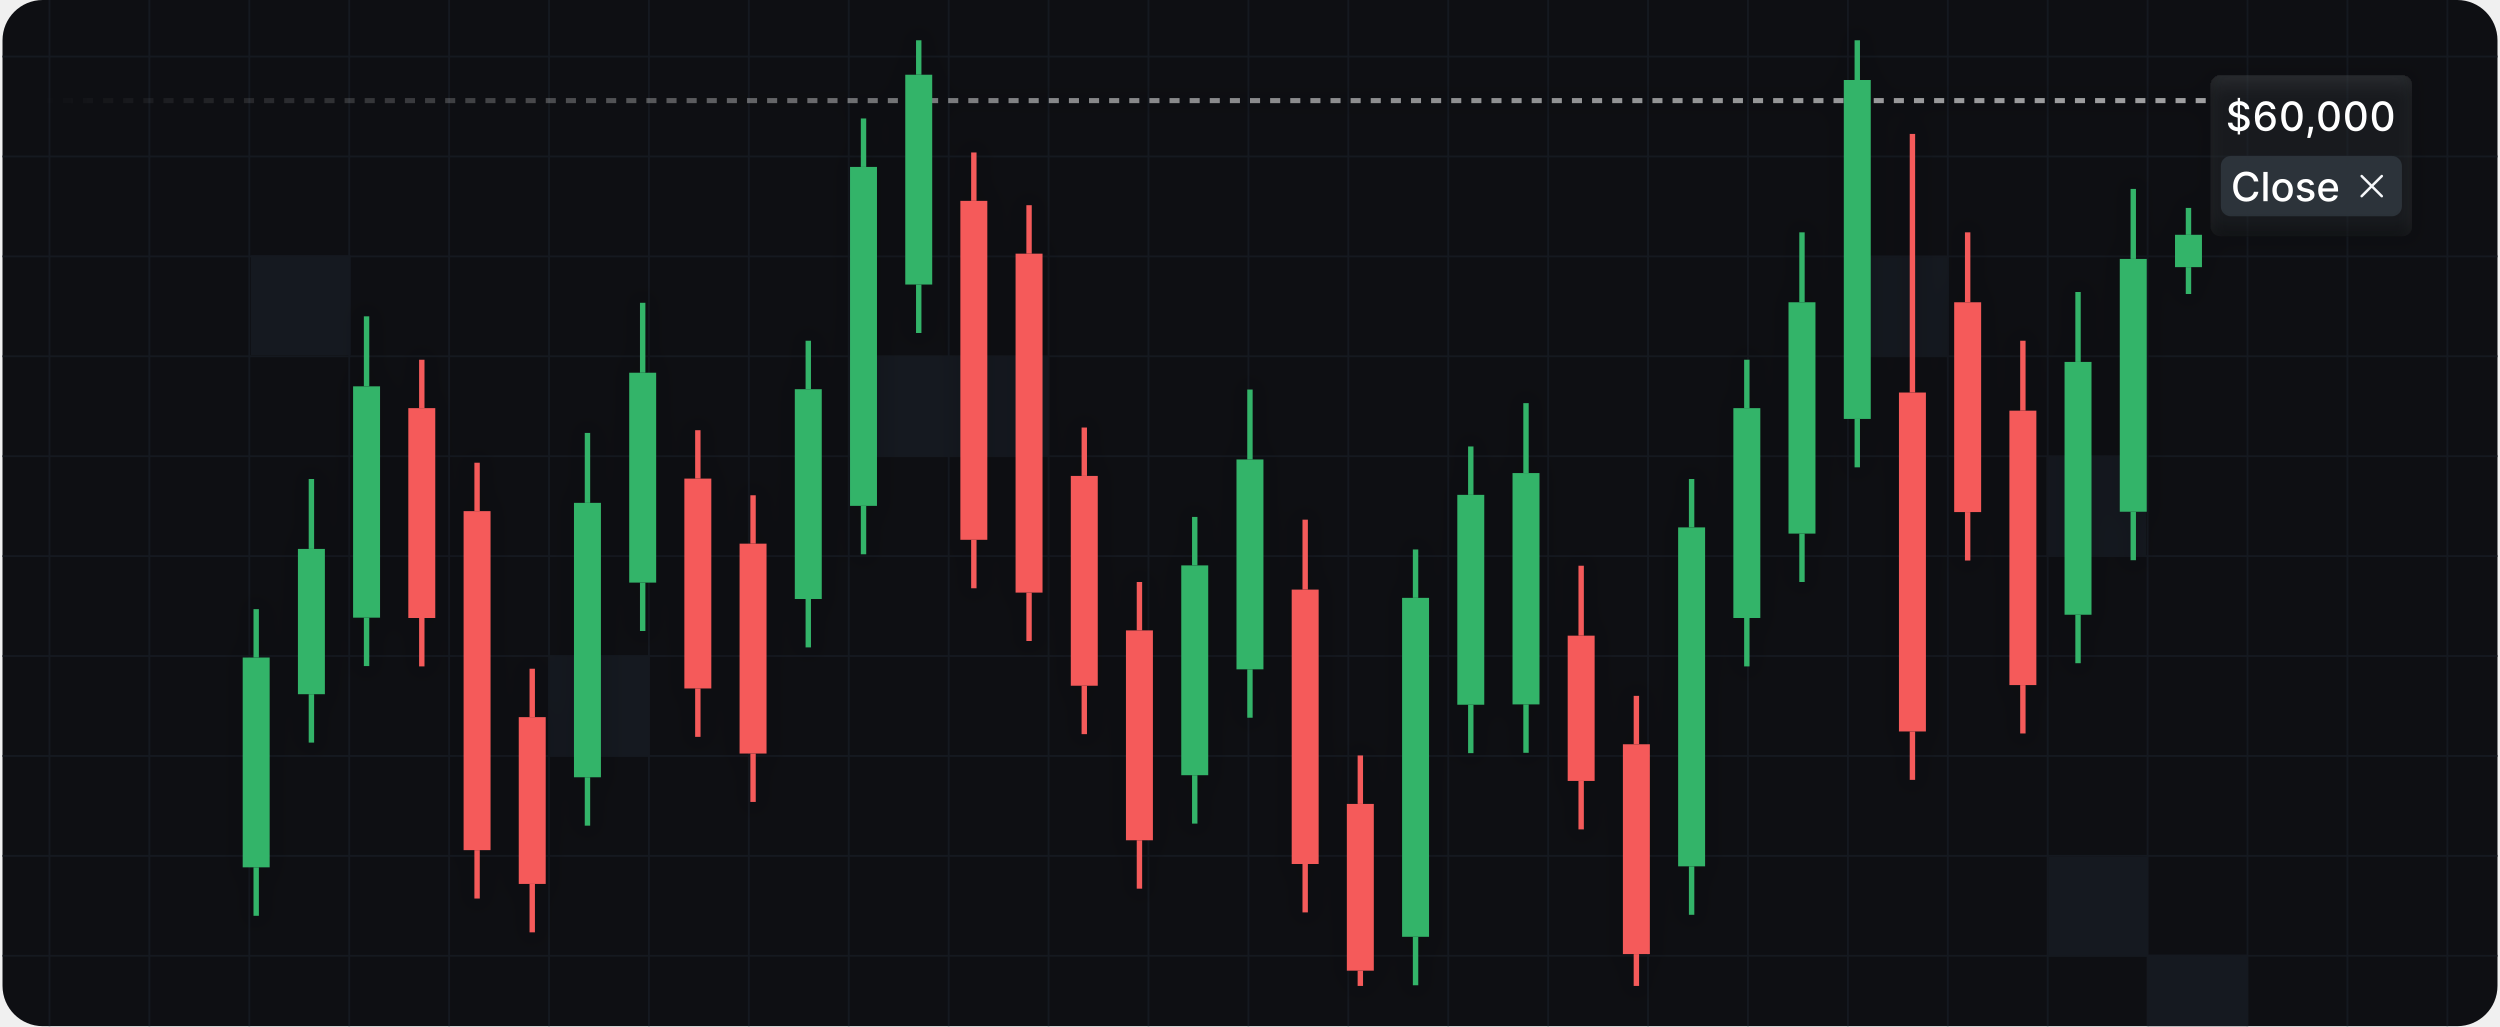
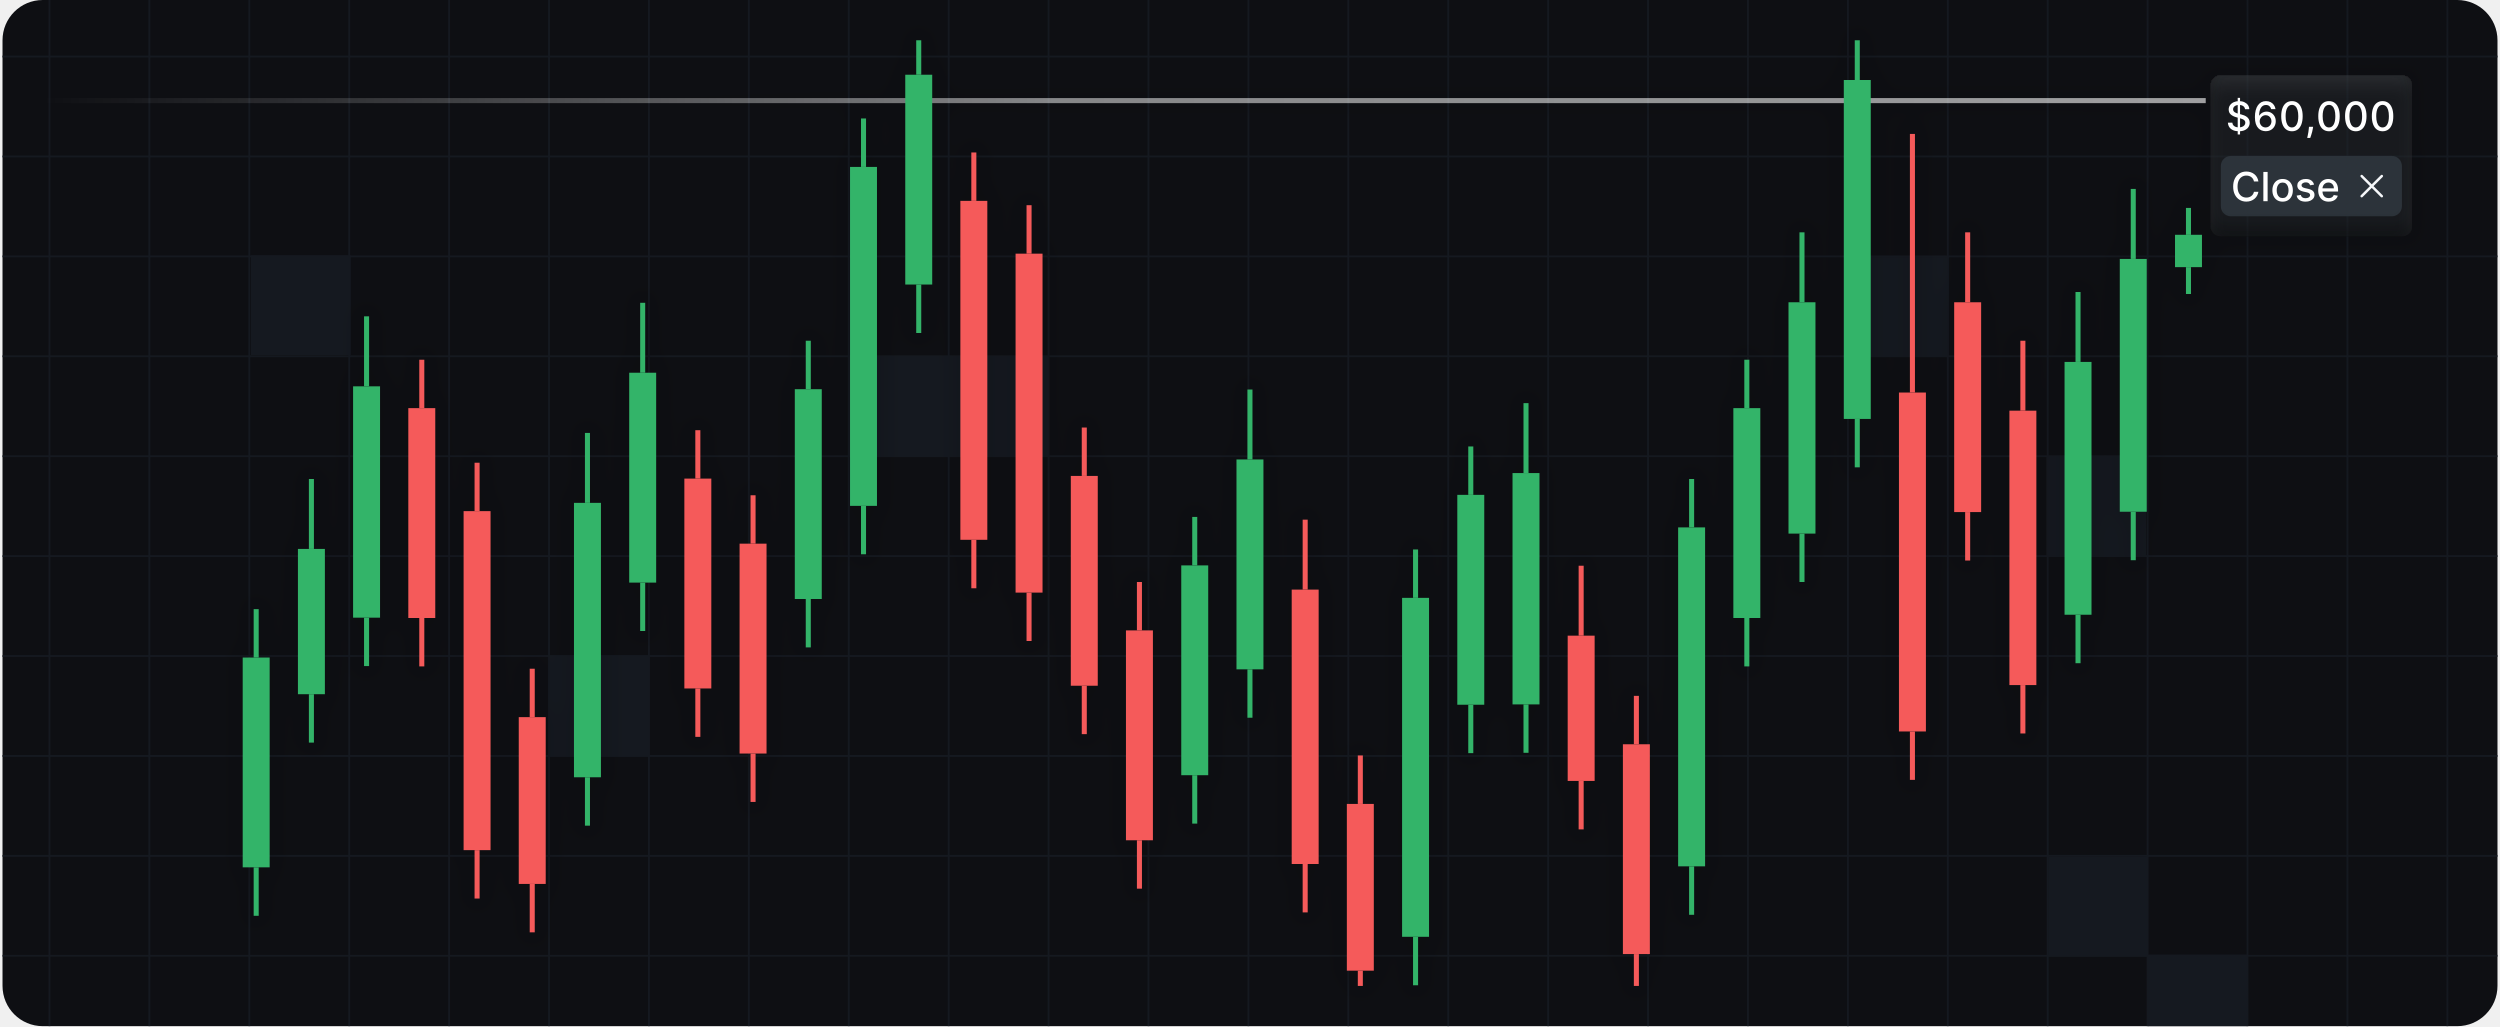
<svg xmlns="http://www.w3.org/2000/svg" width="497" height="204" viewBox="0 0 497 204" fill="none">
  <g clip-path="url(#clip0_467_4066)">
    <rect x="0.5" width="496" height="204" rx="8" fill="#0E0F13" />
    <rect x="109.335" y="130.364" width="19.809" height="19.809" fill="#151920" />
    <rect x="49.907" y="50.76" width="19.809" height="19.809" fill="#151920" />
    <rect x="367.589" y="51.127" width="19.809" height="19.809" fill="#151920" />
    <rect x="407.208" y="170.35" width="19.809" height="19.809" fill="#151920" />
    <rect x="406.841" y="90.746" width="19.809" height="19.809" fill="#151920" />
    <rect x="427.018" y="189.792" width="19.809" height="19.809" fill="#151920" />
    <rect x="168.763" y="70.936" width="39.619" height="19.809" fill="#151920" />
    <rect x="9.65" y="-169.229" width="0.367" height="638.438" fill="#151920" />
    <rect x="29.512" y="-169.229" width="0.367" height="638.438" fill="#151920" />
    <rect x="49.375" y="-169.229" width="0.367" height="638.438" fill="#151920" />
    <rect x="69.237" y="-169.229" width="0.367" height="638.438" fill="#151920" />
    <rect x="89.1" y="-169.229" width="0.367" height="638.438" fill="#151920" />
    <rect x="108.962" y="-169.229" width="0.367" height="638.438" fill="#151920" />
    <rect x="128.825" y="-169.229" width="0.367" height="638.438" fill="#151920" />
    <rect x="148.688" y="-169.229" width="0.367" height="638.438" fill="#151920" />
    <rect x="168.55" y="-169.229" width="0.367" height="638.438" fill="#151920" />
    <rect x="188.412" y="-169.229" width="0.367" height="638.438" fill="#151920" />
    <rect x="208.274" y="-169.229" width="0.367" height="638.438" fill="#151920" />
    <rect x="228.137" y="-169.229" width="0.367" height="638.438" fill="#151920" />
    <rect x="248" y="-169.229" width="0.367" height="638.438" fill="#151920" />
    <rect x="267.862" y="-169.229" width="0.367" height="638.438" fill="#151920" />
    <rect x="287.725" y="-169.229" width="0.367" height="638.438" fill="#151920" />
    <rect x="307.587" y="-169.229" width="0.367" height="638.438" fill="#151920" />
    <rect x="327.45" y="-169.229" width="0.367" height="638.438" fill="#151920" />
    <rect x="347.312" y="-169.229" width="0.367" height="638.438" fill="#151920" />
    <rect x="367.175" y="-169.229" width="0.367" height="638.438" fill="#151920" />
    <rect x="387.037" y="-169.229" width="0.367" height="638.438" fill="#151920" />
    <rect x="406.9" y="-169.229" width="0.367" height="638.438" fill="#151920" />
    <rect x="426.762" y="-169.229" width="0.367" height="638.438" fill="#151920" />
    <rect x="446.625" y="-169.229" width="0.367" height="638.438" fill="#151920" />
    <rect x="466.487" y="-169.229" width="0.367" height="638.438" fill="#151920" />
    <rect x="486.35" y="-169.229" width="0.367" height="638.438" fill="#151920" />
    <rect x="-319.5" y="190.188" width="0.367" height="1135" transform="rotate(-90 -319.5 190.188)" fill="#151920" />
    <rect x="-319.5" y="170.326" width="0.367" height="1135" transform="rotate(-90 -319.5 170.326)" fill="#151920" />
    <rect x="-319.5" y="150.464" width="0.367" height="1135" transform="rotate(-90 -319.5 150.464)" fill="#151920" />
    <rect x="-319.5" y="130.601" width="0.367" height="1135" transform="rotate(-90 -319.5 130.601)" fill="#151920" />
    <rect x="-319.5" y="110.738" width="0.367" height="1135" transform="rotate(-90 -319.5 110.738)" fill="#151920" />
    <rect x="-319.5" y="90.876" width="0.367" height="1135" transform="rotate(-90 -319.5 90.8758)" fill="#151920" />
    <rect x="-319.5" y="71.013" width="0.367" height="1135" transform="rotate(-90 -319.5 71.0135)" fill="#151920" />
    <rect x="-319.5" y="51.151" width="0.367" height="1135" transform="rotate(-90 -319.5 51.1508)" fill="#151920" />
    <rect x="-319.5" y="31.288" width="0.367" height="1135" transform="rotate(-90 -319.5 31.2885)" fill="#151920" />
    <rect x="-319.5" y="11.426" width="0.367" height="1135" transform="rotate(-90 -319.5 11.4258)" fill="#151920" />
    <g filter="url(#filter0_bd_467_4066)">
      <g clip-path="url(#clip1_467_4066)">
-         <path d="M8.5 20L438.5 20" stroke="url(#paint0_linear_467_4066)" stroke-dasharray="2 2" />
+         <path d="M8.5 20L438.5 20" stroke="url(#paint0_linear_467_4066)" strokeDasharray="2 2" />
        <g filter="url(#filter1_bii_467_4066)">
          <rect x="439.5" y="15" width="40" height="32" rx="2" fill="#22272B" fill-opacity="0.5" />
          <path d="M444.855 26.727V19.454H445.321V26.727H444.855ZM446.312 21.71C446.282 21.441 446.157 21.233 445.938 21.085C445.718 20.936 445.441 20.861 445.108 20.861C444.869 20.861 444.663 20.899 444.489 20.974C444.314 21.048 444.179 21.151 444.082 21.281C443.988 21.41 443.94 21.557 443.94 21.722C443.94 21.86 443.973 21.979 444.037 22.079C444.103 22.18 444.189 22.264 444.295 22.332C444.403 22.399 444.519 22.454 444.642 22.5C444.765 22.544 444.884 22.579 444.997 22.608L445.565 22.756C445.751 22.801 445.941 22.863 446.136 22.94C446.331 23.018 446.512 23.12 446.679 23.247C446.846 23.374 446.98 23.531 447.082 23.719C447.187 23.906 447.239 24.131 447.239 24.392C447.239 24.722 447.153 25.014 446.983 25.27C446.814 25.526 446.569 25.727 446.247 25.875C445.927 26.023 445.54 26.097 445.085 26.097C444.65 26.097 444.273 26.027 443.955 25.889C443.636 25.751 443.387 25.555 443.207 25.301C443.027 25.046 442.928 24.742 442.909 24.392H443.79C443.807 24.602 443.875 24.777 443.994 24.918C444.116 25.056 444.27 25.159 444.457 25.227C444.647 25.294 444.854 25.327 445.08 25.327C445.328 25.327 445.548 25.288 445.741 25.21C445.937 25.131 446.09 25.021 446.202 24.881C446.313 24.739 446.369 24.573 446.369 24.384C446.369 24.211 446.32 24.07 446.222 23.96C446.125 23.85 445.993 23.759 445.827 23.688C445.662 23.616 445.475 23.552 445.267 23.497L444.58 23.31C444.114 23.183 443.744 22.996 443.472 22.75C443.201 22.504 443.065 22.178 443.065 21.773C443.065 21.438 443.156 21.145 443.338 20.895C443.52 20.645 443.766 20.451 444.077 20.312C444.387 20.172 444.738 20.102 445.128 20.102C445.522 20.102 445.869 20.171 446.17 20.31C446.473 20.448 446.712 20.638 446.886 20.881C447.061 21.121 447.152 21.398 447.159 21.71H446.312ZM450.399 26.079C450.14 26.076 449.884 26.028 449.632 25.938C449.382 25.847 449.155 25.695 448.95 25.483C448.746 25.271 448.582 24.986 448.459 24.628C448.338 24.27 448.277 23.823 448.277 23.287C448.277 22.779 448.327 22.329 448.428 21.935C448.53 21.541 448.677 21.208 448.868 20.938C449.059 20.665 449.29 20.457 449.561 20.315C449.832 20.173 450.136 20.102 450.473 20.102C450.82 20.102 451.128 20.171 451.397 20.307C451.665 20.443 451.883 20.632 452.05 20.872C452.218 21.113 452.325 21.386 452.371 21.693H451.504C451.446 21.451 451.329 21.253 451.155 21.099C450.981 20.946 450.754 20.869 450.473 20.869C450.047 20.869 449.715 21.055 449.476 21.426C449.239 21.797 449.12 22.313 449.118 22.974H449.161C449.261 22.81 449.384 22.669 449.53 22.554C449.678 22.437 449.843 22.347 450.024 22.284C450.208 22.22 450.401 22.188 450.604 22.188C450.941 22.188 451.246 22.27 451.519 22.435C451.793 22.598 452.012 22.823 452.175 23.111C452.338 23.399 452.419 23.728 452.419 24.099C452.419 24.471 452.335 24.807 452.166 25.108C452 25.409 451.765 25.648 451.462 25.824C451.159 25.998 450.805 26.083 450.399 26.079ZM450.397 25.341C450.62 25.341 450.82 25.286 450.996 25.176C451.172 25.066 451.311 24.919 451.414 24.733C451.516 24.547 451.567 24.34 451.567 24.111C451.567 23.887 451.517 23.684 451.416 23.5C451.318 23.316 451.182 23.171 451.007 23.062C450.835 22.954 450.638 22.901 450.416 22.901C450.248 22.901 450.092 22.933 449.948 22.997C449.806 23.062 449.681 23.151 449.573 23.264C449.465 23.378 449.379 23.509 449.317 23.656C449.256 23.802 449.226 23.956 449.226 24.119C449.226 24.337 449.276 24.539 449.377 24.724C449.479 24.91 449.618 25.06 449.794 25.173C449.972 25.285 450.173 25.341 450.397 25.341ZM455.64 26.097C455.191 26.095 454.807 25.976 454.489 25.741C454.171 25.507 453.927 25.165 453.759 24.716C453.59 24.267 453.506 23.726 453.506 23.094C453.506 22.463 453.59 21.924 453.759 21.477C453.929 21.03 454.174 20.689 454.492 20.454C454.812 20.22 455.195 20.102 455.64 20.102C456.085 20.102 456.466 20.221 456.784 20.457C457.103 20.692 457.346 21.033 457.515 21.48C457.685 21.925 457.77 22.463 457.77 23.094C457.77 23.728 457.686 24.27 457.517 24.719C457.349 25.166 457.106 25.508 456.787 25.744C456.469 25.979 456.087 26.097 455.64 26.097ZM455.64 25.338C456.034 25.338 456.341 25.146 456.563 24.761C456.786 24.377 456.898 23.821 456.898 23.094C456.898 22.611 456.847 22.203 456.745 21.869C456.644 21.534 456.499 21.28 456.31 21.108C456.123 20.934 455.899 20.847 455.64 20.847C455.248 20.847 454.94 21.04 454.716 21.426C454.493 21.812 454.38 22.368 454.378 23.094C454.378 23.579 454.428 23.989 454.529 24.324C454.631 24.657 454.776 24.91 454.963 25.082C455.151 25.253 455.376 25.338 455.64 25.338ZM459.844 25.204L459.801 25.514C459.773 25.741 459.724 25.978 459.656 26.224C459.59 26.473 459.521 26.703 459.449 26.915C459.379 27.127 459.321 27.296 459.275 27.421H458.673C458.698 27.303 458.732 27.144 458.775 26.943C458.819 26.744 458.862 26.522 458.903 26.276C458.945 26.029 458.976 25.778 458.997 25.523L459.025 25.204H459.844ZM463.006 26.097C462.558 26.095 462.174 25.976 461.856 25.741C461.538 25.507 461.294 25.165 461.126 24.716C460.957 24.267 460.873 23.726 460.873 23.094C460.873 22.463 460.957 21.924 461.126 21.477C461.296 21.03 461.541 20.689 461.859 20.454C462.179 20.22 462.561 20.102 463.006 20.102C463.452 20.102 463.833 20.221 464.151 20.457C464.47 20.692 464.713 21.033 464.881 21.48C465.052 21.925 465.137 22.463 465.137 23.094C465.137 23.728 465.053 24.27 464.884 24.719C464.716 25.166 464.472 25.508 464.154 25.744C463.836 25.979 463.453 26.097 463.006 26.097ZM463.006 25.338C463.4 25.338 463.708 25.146 463.93 24.761C464.153 24.377 464.265 23.821 464.265 23.094C464.265 22.611 464.214 22.203 464.112 21.869C464.011 21.534 463.866 21.28 463.677 21.108C463.489 20.934 463.266 20.847 463.006 20.847C462.614 20.847 462.307 21.04 462.083 21.426C461.86 21.812 461.747 22.368 461.745 23.094C461.745 23.579 461.795 23.989 461.896 24.324C461.998 24.657 462.143 24.91 462.33 25.082C462.518 25.253 462.743 25.338 463.006 25.338ZM468.331 26.097C467.882 26.095 467.498 25.976 467.18 25.741C466.862 25.507 466.618 25.165 466.45 24.716C466.281 24.267 466.197 23.726 466.197 23.094C466.197 22.463 466.281 21.924 466.45 21.477C466.62 21.03 466.865 20.689 467.183 20.454C467.503 20.22 467.885 20.102 468.331 20.102C468.776 20.102 469.157 20.221 469.475 20.457C469.794 20.692 470.037 21.033 470.206 21.48C470.376 21.925 470.461 22.463 470.461 23.094C470.461 23.728 470.377 24.27 470.208 24.719C470.04 25.166 469.796 25.508 469.478 25.744C469.16 25.979 468.778 26.097 468.331 26.097ZM468.331 25.338C468.724 25.338 469.032 25.146 469.254 24.761C469.477 24.377 469.589 23.821 469.589 23.094C469.589 22.611 469.538 22.203 469.436 21.869C469.335 21.534 469.19 21.28 469.001 21.108C468.813 20.934 468.59 20.847 468.331 20.847C467.938 20.847 467.631 21.04 467.407 21.426C467.184 21.812 467.071 22.368 467.069 23.094C467.069 23.579 467.119 23.989 467.22 24.324C467.322 24.657 467.467 24.91 467.654 25.082C467.842 25.253 468.067 25.338 468.331 25.338ZM473.655 26.097C473.206 26.095 472.822 25.976 472.504 25.741C472.186 25.507 471.942 25.165 471.774 24.716C471.605 24.267 471.521 23.726 471.521 23.094C471.521 22.463 471.605 21.924 471.774 21.477C471.944 21.03 472.189 20.689 472.507 20.454C472.827 20.22 473.21 20.102 473.655 20.102C474.1 20.102 474.481 20.221 474.799 20.457C475.118 20.692 475.361 21.033 475.53 21.48C475.7 21.925 475.785 22.463 475.785 23.094C475.785 23.728 475.701 24.27 475.532 24.719C475.364 25.166 475.121 25.508 474.802 25.744C474.484 25.979 474.102 26.097 473.655 26.097ZM473.655 25.338C474.049 25.338 474.356 25.146 474.578 24.761C474.801 24.377 474.913 23.821 474.913 23.094C474.913 22.611 474.862 22.203 474.76 21.869C474.659 21.534 474.514 21.28 474.325 21.108C474.138 20.934 473.914 20.847 473.655 20.847C473.263 20.847 472.955 21.04 472.731 21.426C472.508 21.812 472.395 22.368 472.393 23.094C472.393 23.579 472.443 23.989 472.544 24.324C472.646 24.657 472.791 24.91 472.978 25.082C473.166 25.253 473.391 25.338 473.655 25.338Z" fill="white" />
          <rect x="441.5" y="31" width="36" height="12" rx="2" fill="#2C333A" />
          <path d="M448.972 36.074H448.085C448.051 35.885 447.988 35.718 447.895 35.574C447.802 35.43 447.688 35.308 447.554 35.207C447.42 35.107 447.269 35.031 447.102 34.98C446.938 34.929 446.762 34.903 446.577 34.903C446.241 34.903 445.941 34.988 445.676 35.156C445.413 35.325 445.205 35.572 445.051 35.898C444.9 36.224 444.824 36.621 444.824 37.091C444.824 37.564 444.9 37.964 445.051 38.29C445.205 38.615 445.414 38.862 445.679 39.028C445.944 39.195 446.242 39.278 446.574 39.278C446.758 39.278 446.932 39.254 447.097 39.205C447.263 39.153 447.414 39.079 447.548 38.98C447.683 38.882 447.796 38.761 447.889 38.619C447.984 38.475 448.049 38.311 448.085 38.125L448.972 38.128C448.924 38.414 448.832 38.677 448.696 38.918C448.562 39.156 448.388 39.363 448.176 39.537C447.966 39.709 447.725 39.843 447.455 39.938C447.184 40.032 446.888 40.08 446.568 40.08C446.064 40.08 445.616 39.96 445.222 39.722C444.828 39.481 444.517 39.137 444.29 38.69C444.064 38.243 443.952 37.71 443.952 37.091C443.952 36.47 444.065 35.937 444.293 35.492C444.52 35.044 444.83 34.702 445.224 34.463C445.618 34.222 446.066 34.102 446.568 34.102C446.877 34.102 447.165 34.147 447.432 34.236C447.701 34.323 447.942 34.452 448.156 34.622C448.37 34.791 448.547 34.997 448.688 35.242C448.828 35.484 448.922 35.761 448.972 36.074ZM450.803 34.182V40H449.954V34.182H450.803ZM453.784 40.088C453.375 40.088 453.018 39.994 452.713 39.807C452.408 39.619 452.171 39.357 452.003 39.02C451.834 38.683 451.75 38.289 451.75 37.838C451.75 37.385 451.834 36.99 452.003 36.651C452.171 36.312 452.408 36.048 452.713 35.861C453.018 35.673 453.375 35.58 453.784 35.58C454.193 35.58 454.55 35.673 454.855 35.861C455.16 36.048 455.397 36.312 455.565 36.651C455.734 36.99 455.818 37.385 455.818 37.838C455.818 38.289 455.734 38.683 455.565 39.02C455.397 39.357 455.16 39.619 454.855 39.807C454.55 39.994 454.193 40.088 453.784 40.088ZM453.787 39.375C454.052 39.375 454.272 39.305 454.446 39.165C454.62 39.025 454.749 38.838 454.832 38.605C454.918 38.372 454.96 38.115 454.96 37.835C454.96 37.557 454.918 37.301 454.832 37.068C454.749 36.833 454.62 36.645 454.446 36.503C454.272 36.361 454.052 36.29 453.787 36.29C453.52 36.29 453.298 36.361 453.122 36.503C452.948 36.645 452.818 36.833 452.733 37.068C452.65 37.301 452.608 37.557 452.608 37.835C452.608 38.115 452.65 38.372 452.733 38.605C452.818 38.838 452.948 39.025 453.122 39.165C453.298 39.305 453.52 39.375 453.787 39.375ZM460.036 36.702L459.266 36.838C459.234 36.74 459.183 36.646 459.113 36.557C459.045 36.468 458.952 36.395 458.835 36.338C458.717 36.281 458.57 36.253 458.394 36.253C458.154 36.253 457.953 36.307 457.792 36.415C457.631 36.521 457.55 36.658 457.55 36.827C457.55 36.972 457.604 37.09 457.712 37.179C457.82 37.268 457.995 37.341 458.235 37.398L458.928 37.557C459.33 37.65 459.629 37.793 459.826 37.986C460.023 38.179 460.121 38.43 460.121 38.739C460.121 39 460.046 39.233 459.894 39.438C459.745 39.64 459.535 39.799 459.266 39.915C458.999 40.03 458.69 40.088 458.337 40.088C457.849 40.088 457.45 39.984 457.141 39.776C456.833 39.565 456.643 39.267 456.573 38.881L457.394 38.756C457.445 38.97 457.55 39.132 457.71 39.242C457.869 39.349 458.076 39.403 458.332 39.403C458.61 39.403 458.833 39.346 458.999 39.23C459.166 39.113 459.249 38.97 459.249 38.801C459.249 38.665 459.198 38.55 459.096 38.457C458.996 38.365 458.841 38.294 458.633 38.247L457.894 38.085C457.487 37.992 457.186 37.845 456.991 37.642C456.798 37.439 456.701 37.183 456.701 36.872C456.701 36.615 456.773 36.389 456.917 36.196C457.061 36.003 457.26 35.852 457.513 35.744C457.767 35.635 458.058 35.58 458.386 35.58C458.857 35.58 459.228 35.682 459.499 35.886C459.77 36.089 459.949 36.361 460.036 36.702ZM462.936 40.088C462.506 40.088 462.136 39.996 461.825 39.812C461.517 39.627 461.278 39.367 461.109 39.031C460.943 38.694 460.859 38.299 460.859 37.847C460.859 37.4 460.943 37.006 461.109 36.665C461.278 36.324 461.513 36.058 461.814 35.867C462.117 35.675 462.471 35.58 462.876 35.58C463.123 35.58 463.361 35.62 463.592 35.702C463.823 35.783 464.031 35.911 464.214 36.085C464.398 36.26 464.543 36.486 464.649 36.764C464.755 37.041 464.808 37.377 464.808 37.773V38.074H461.339V37.438H463.976C463.976 37.214 463.93 37.016 463.839 36.844C463.749 36.669 463.621 36.532 463.456 36.432C463.293 36.331 463.102 36.281 462.882 36.281C462.643 36.281 462.435 36.34 462.257 36.457C462.081 36.573 461.945 36.724 461.848 36.912C461.753 37.097 461.706 37.299 461.706 37.517V38.014C461.706 38.306 461.757 38.554 461.859 38.758C461.964 38.963 462.108 39.119 462.294 39.227C462.48 39.333 462.696 39.386 462.945 39.386C463.106 39.386 463.252 39.364 463.385 39.318C463.518 39.271 463.632 39.201 463.729 39.108C463.825 39.015 463.899 38.901 463.95 38.764L464.754 38.909C464.69 39.146 464.574 39.353 464.408 39.531C464.243 39.707 464.036 39.845 463.786 39.943C463.537 40.04 463.254 40.088 462.936 40.088Z" fill="white" />
-           <path fill-rule="evenodd" clip-rule="evenodd" d="M469.323 34.823C469.421 34.726 469.579 34.726 469.677 34.823L471.5 36.646L473.323 34.823C473.421 34.726 473.579 34.726 473.677 34.823C473.774 34.921 473.774 35.079 473.677 35.177L471.854 37L473.677 38.823C473.774 38.921 473.774 39.079 473.677 39.177C473.579 39.274 473.421 39.274 473.323 39.177L471.5 37.354L469.677 39.177C469.579 39.274 469.421 39.274 469.323 39.177C469.226 39.079 469.226 38.921 469.323 38.823L471.146 37L469.323 35.177C469.226 35.079 469.226 34.921 469.323 34.823Z" fill="#F6F8FA" />
+           <path fillRule="evenodd" clip-rule="evenodd" d="M469.323 34.823C469.421 34.726 469.579 34.726 469.677 34.823L471.5 36.646L473.323 34.823C473.421 34.726 473.579 34.726 473.677 34.823C473.774 34.921 473.774 35.079 473.677 35.177L471.854 37L473.677 38.823C473.774 38.921 473.774 39.079 473.677 39.177C473.579 39.274 473.421 39.274 473.323 39.177L471.5 37.354L469.677 39.177C469.579 39.274 469.421 39.274 469.323 39.177C469.226 39.079 469.226 38.921 469.323 38.823L471.146 37L469.323 35.177C469.226 35.079 469.226 34.921 469.323 34.823Z" fill="#F6F8FA" />
        </g>
-         <path d="M50.93 121.091L50.93 130.717" stroke="#33B469" stroke-width="1.071" />
+         <path d="M50.93 121.091L50.93 130.717" stroke="#33B469" strokeWidth="1.071" />
        <rect width="5.358" height="41.712" transform="translate(48.2505 130.717)" fill="#33B469" />
-         <path d="M50.93 172.429L50.93 182.055" stroke="#33B469" stroke-width="1.071" />
-         <path d="M325.313 138.335L325.313 147.961" stroke="#F55A5A" stroke-width="1.071" />
+         <path d="M50.93 172.429L50.93 182.055" stroke="#33B469" strokeWidth="1.071" />
+         <path d="M325.313 138.335L325.313 147.961" stroke="#F55A5A" strokeWidth="1.071" />
        <rect width="5.358" height="41.712" transform="matrix(-1 0 0 1 327.992 147.961)" fill="#F55A5A" />
-         <path d="M325.313 189.673L325.313 199.299" stroke="#F55A5A" stroke-width="1.071" />
-         <path d="M61.908 95.226L61.908 109.13" stroke="#33B469" stroke-width="1.071" />
+         <path d="M325.313 189.673L325.313 199.299" stroke="#F55A5A" strokeWidth="1.071" />
+         <path d="M61.908 95.226L61.908 109.13" stroke="#33B469" strokeWidth="1.071" />
        <rect width="5.358" height="28.878" transform="translate(59.229 109.13)" fill="#33B469" />
-         <path d="M61.908 138.008L61.908 147.633" stroke="#33B469" stroke-width="1.071" />
-         <path d="M314.334 112.47L314.334 126.374" stroke="#F55A5A" stroke-width="1.071" />
+         <path d="M61.908 138.008L61.908 147.633" stroke="#33B469" strokeWidth="1.071" />
+         <path d="M314.334 112.47L314.334 126.374" stroke="#F55A5A" strokeWidth="1.071" />
        <rect width="5.358" height="28.878" transform="matrix(-1 0 0 1 317.014 126.374)" fill="#F55A5A" />
-         <path d="M314.334 155.252L314.334 164.878" stroke="#F55A5A" stroke-width="1.071" />
-         <path d="M72.873 62.893L72.873 76.797" stroke="#33B469" stroke-width="1.071" />
+         <path d="M314.334 155.252L314.334 164.878" stroke="#F55A5A" strokeWidth="1.071" />
+         <path d="M72.873 62.893L72.873 76.797" stroke="#33B469" strokeWidth="1.071" />
        <rect width="5.358" height="45.99" transform="translate(70.1938 76.7973)" fill="#33B469" />
-         <path d="M72.873 122.788L72.873 132.413" stroke="#33B469" stroke-width="1.071" />
-         <path d="M116.787 86.066L116.787 99.969" stroke="#33B469" stroke-width="1.071" />
+         <path d="M72.873 122.788L72.873 132.413" stroke="#33B469" strokeWidth="1.071" />
+         <path d="M116.787 86.066L116.787 99.969" stroke="#33B469" strokeWidth="1.071" />
        <rect width="5.358" height="54.547" transform="translate(114.108 99.9695)" fill="#33B469" />
-         <path d="M116.787 154.516L116.787 164.142" stroke="#33B469" stroke-width="1.071" />
-         <path d="M259.47 103.31L259.47 117.214" stroke="#F55A5A" stroke-width="1.071" />
+         <path d="M116.787 154.516L116.787 164.142" stroke="#33B469" strokeWidth="1.071" />
+         <path d="M259.47 103.31L259.47 117.214" stroke="#F55A5A" strokeWidth="1.071" />
        <rect width="5.358" height="54.547" transform="matrix(-1 0 0 1 262.149 117.214)" fill="#F55A5A" />
-         <path d="M259.47 171.76L259.47 181.386" stroke="#F55A5A" stroke-width="1.071" />
-         <path d="M127.765 60.199L127.765 74.103" stroke="#33B469" stroke-width="1.071" />
+         <path d="M259.47 171.76L259.47 181.386" stroke="#F55A5A" strokeWidth="1.071" />
+         <path d="M127.765 60.199L127.765 74.103" stroke="#33B469" strokeWidth="1.071" />
        <rect width="5.358" height="41.712" transform="translate(125.086 74.103)" fill="#33B469" />
-         <path d="M127.765 115.815L127.765 125.441" stroke="#33B469" stroke-width="1.071" />
-         <path d="M83.852 71.515L83.852 81.141" stroke="#F55A5A" stroke-width="1.071" />
+         <path d="M127.765 115.815L127.765 125.441" stroke="#33B469" strokeWidth="1.071" />
+         <path d="M83.852 71.515L83.852 81.141" stroke="#F55A5A" strokeWidth="1.071" />
        <rect width="5.358" height="41.712" transform="translate(81.1724 81.1413)" fill="#F55A5A" />
-         <path d="M83.852 122.853L83.852 132.479" stroke="#F55A5A" stroke-width="1.071" />
-         <path d="M138.73 85.525L138.73 95.151" stroke="#F55A5A" stroke-width="1.071" />
+         <path d="M83.852 122.853L83.852 132.479" stroke="#F55A5A" strokeWidth="1.071" />
+         <path d="M138.73 85.525L138.73 95.151" stroke="#F55A5A" strokeWidth="1.071" />
        <rect width="5.358" height="41.712" transform="translate(136.051 95.1508)" fill="#F55A5A" />
-         <path d="M138.73 136.863L138.73 146.489" stroke="#F55A5A" stroke-width="1.071" />
-         <path d="M149.708 98.459L149.708 108.085" stroke="#F55A5A" stroke-width="1.071" />
+         <path d="M138.73 136.863L138.73 146.489" stroke="#F55A5A" strokeWidth="1.071" />
+         <path d="M149.708 98.459L149.708 108.085" stroke="#F55A5A" strokeWidth="1.071" />
        <rect width="5.358" height="41.712" transform="translate(147.029 108.085)" fill="#F55A5A" />
-         <path d="M149.708 149.797L149.708 159.423" stroke="#F55A5A" stroke-width="1.071" />
-         <path d="M226.52 115.703L226.52 125.329" stroke="#F55A5A" stroke-width="1.071" />
+         <path d="M149.708 149.797L149.708 159.423" stroke="#F55A5A" strokeWidth="1.071" />
+         <path d="M226.52 115.703L226.52 125.329" stroke="#F55A5A" strokeWidth="1.071" />
        <rect width="5.358" height="41.712" transform="matrix(-1 0 0 1 229.199 125.329)" fill="#F55A5A" />
-         <path d="M226.52 167.041L226.52 176.667" stroke="#F55A5A" stroke-width="1.071" />
-         <path d="M160.687 67.742L160.687 77.368" stroke="#33B469" stroke-width="1.071" />
+         <path d="M226.52 167.041L226.52 176.667" stroke="#F55A5A" strokeWidth="1.071" />
+         <path d="M160.687 67.742L160.687 77.368" stroke="#33B469" strokeWidth="1.071" />
        <rect width="5.358" height="41.712" transform="translate(158.008 77.3682)" fill="#33B469" />
-         <path d="M160.687 119.08L160.687 128.706" stroke="#33B469" stroke-width="1.071" />
-         <path d="M215.556 84.987L215.556 94.612" stroke="#F55A5A" stroke-width="1.071" />
+         <path d="M160.687 119.08L160.687 128.706" stroke="#33B469" strokeWidth="1.071" />
+         <path d="M215.556 84.987L215.556 94.612" stroke="#F55A5A" strokeWidth="1.071" />
        <rect width="5.358" height="41.712" transform="matrix(-1 0 0 1 218.235 94.6125)" fill="#F55A5A" />
-         <path d="M215.556 136.325L215.556 145.95" stroke="#F55A5A" stroke-width="1.071" />
-         <path d="M171.666 23.554L171.666 33.18" stroke="#33B469" stroke-width="1.071" />
+         <path d="M215.556 136.325L215.556 145.95" stroke="#F55A5A" strokeWidth="1.071" />
+         <path d="M171.666 23.554L171.666 33.18" stroke="#33B469" strokeWidth="1.071" />
        <rect width="5.358" height="67.381" transform="translate(168.986 33.1802)" fill="#33B469" />
-         <path d="M171.666 100.561L171.666 110.187" stroke="#33B469" stroke-width="1.071" />
-         <path d="M204.577 40.799L204.577 50.425" stroke="#F55A5A" stroke-width="1.071" />
+         <path d="M171.666 100.561L171.666 110.187" stroke="#33B469" strokeWidth="1.071" />
+         <path d="M204.577 40.799L204.577 50.425" stroke="#F55A5A" strokeWidth="1.071" />
        <rect width="5.358" height="67.381" transform="matrix(-1 0 0 1 207.256 50.4247)" fill="#F55A5A" />
-         <path d="M204.577 117.806L204.577 127.432" stroke="#F55A5A" stroke-width="1.071" />
-         <path d="M182.644 5.233L182.644 14.859" stroke="#33B469" stroke-width="1.071" />
+         <path d="M204.577 117.806L204.577 127.432" stroke="#F55A5A" strokeWidth="1.071" />
+         <path d="M182.644 5.233L182.644 14.859" stroke="#33B469" strokeWidth="1.071" />
        <rect width="5.358" height="41.712" transform="translate(179.965 14.859)" fill="#33B469" />
-         <path d="M182.644 56.571L182.644 66.197" stroke="#33B469" stroke-width="1.071" />
-         <path d="M193.599 30.31L193.599 39.936" stroke="#F55A5A" stroke-width="1.071" />
+         <path d="M182.644 56.571L182.644 66.197" stroke="#33B469" strokeWidth="1.071" />
+         <path d="M193.599 30.31L193.599 39.936" stroke="#F55A5A" strokeWidth="1.071" />
        <rect width="5.358" height="67.381" transform="matrix(-1 0 0 1 196.278 39.9359)" fill="#F55A5A" />
-         <path d="M193.599 107.317L193.599 116.943" stroke="#F55A5A" stroke-width="1.071" />
-         <path d="M94.844 91.993L94.844 101.619" stroke="#F55A5A" stroke-width="1.071" />
+         <path d="M193.599 107.317L193.599 116.943" stroke="#F55A5A" strokeWidth="1.071" />
+         <path d="M94.844 91.993L94.844 101.619" stroke="#F55A5A" strokeWidth="1.071" />
        <rect width="5.358" height="67.381" transform="translate(92.165 101.619)" fill="#F55A5A" />
-         <path d="M94.844 169L94.844 178.626" stroke="#F55A5A" stroke-width="1.071" />
-         <path d="M303.37 80.138L303.37 94.042" stroke="#33B469" stroke-width="1.071" />
+         <path d="M94.844 169L94.844 178.626" stroke="#F55A5A" strokeWidth="1.071" />
+         <path d="M303.37 80.138L303.37 94.042" stroke="#33B469" strokeWidth="1.071" />
        <rect width="5.358" height="45.99" transform="matrix(-1 0 0 1 306.049 94.0419)" fill="#33B469" />
-         <path d="M303.37 140.032L303.37 149.658" stroke="#33B469" stroke-width="1.071" />
-         <path d="M358.234 46.188L358.234 60.092" stroke="#33B469" stroke-width="1.071" />
+         <path d="M303.37 140.032L303.37 149.658" stroke="#33B469" strokeWidth="1.071" />
+         <path d="M358.234 46.188L358.234 60.092" stroke="#33B469" strokeWidth="1.071" />
        <rect width="5.358" height="45.99" transform="matrix(-1 0 0 1 360.913 60.092)" fill="#33B469" />
-         <path d="M358.234 106.082L358.234 115.708" stroke="#33B469" stroke-width="1.071" />
-         <path d="M369.227 2L369.227 15.904" stroke="#33B469" stroke-width="1.071" />
+         <path d="M358.234 106.082L358.234 115.708" stroke="#33B469" strokeWidth="1.071" />
+         <path d="M369.227 2L369.227 15.904" stroke="#33B469" strokeWidth="1.071" />
        <rect width="5.358" height="67.381" transform="matrix(-1 0 0 1 371.906 15.9041)" fill="#33B469" />
-         <path d="M369.227 83.285L369.227 92.911" stroke="#33B469" stroke-width="1.071" />
-         <path d="M413.113 58.043L413.113 71.947" stroke="#33B469" stroke-width="1.071" />
+         <path d="M369.227 83.285L369.227 92.911" stroke="#33B469" strokeWidth="1.071" />
+         <path d="M413.113 58.043L413.113 71.947" stroke="#33B469" strokeWidth="1.071" />
        <rect width="5.358" height="50.268" transform="matrix(-1 0 0 1 415.792 71.947)" fill="#33B469" />
-         <path d="M413.113 122.215L413.113 131.841" stroke="#33B469" stroke-width="1.071" />
-         <path d="M424.092 37.566L424.092 51.47" stroke="#33B469" stroke-width="1.071" />
+         <path d="M413.113 122.215L413.113 131.841" stroke="#33B469" strokeWidth="1.071" />
+         <path d="M424.092 37.566L424.092 51.47" stroke="#33B469" strokeWidth="1.071" />
        <rect width="5.358" height="50.268" transform="matrix(-1 0 0 1 426.771 51.4698)" fill="#33B469" />
-         <path d="M424.092 101.738L424.092 111.364" stroke="#33B469" stroke-width="1.071" />
-         <path d="M435.07 41.337L435.07 46.685" stroke="#33B469" stroke-width="1.071" />
+         <path d="M424.092 101.738L424.092 111.364" stroke="#33B469" strokeWidth="1.071" />
+         <path d="M435.07 41.337L435.07 46.685" stroke="#33B469" strokeWidth="1.071" />
        <rect width="5.358" height="6.417" transform="matrix(-1 0 0 1 437.75 46.6849)" fill="#33B469" />
-         <path d="M435.07 53.102V58.45" stroke="#33B469" stroke-width="1.071" />
-         <path d="M380.191 26.622L380.191 78.032" stroke="#F55A5A" stroke-width="1.071" />
+         <path d="M435.07 53.102V58.45" stroke="#33B469" strokeWidth="1.071" />
+         <path d="M380.191 26.622L380.191 78.032" stroke="#F55A5A" strokeWidth="1.071" />
        <rect width="5.358" height="67.381" transform="matrix(-1 0 0 1 382.871 78.0316)" fill="#F55A5A" />
-         <path d="M380.191 145.413L380.191 155.039" stroke="#F55A5A" stroke-width="1.071" />
-         <path d="M391.17 46.188L391.17 60.092" stroke="#F55A5A" stroke-width="1.071" />
+         <path d="M380.191 145.413L380.191 155.039" stroke="#F55A5A" strokeWidth="1.071" />
+         <path d="M391.17 46.188L391.17 60.092" stroke="#F55A5A" strokeWidth="1.071" />
        <rect width="5.358" height="41.712" transform="matrix(-1 0 0 1 393.849 60.092)" fill="#F55A5A" />
-         <path d="M391.17 101.804L391.17 111.43" stroke="#F55A5A" stroke-width="1.071" />
-         <path d="M402.148 67.742L402.148 81.646" stroke="#F55A5A" stroke-width="1.071" />
+         <path d="M391.17 101.804L391.17 111.43" stroke="#F55A5A" strokeWidth="1.071" />
+         <path d="M402.148 67.742L402.148 81.646" stroke="#F55A5A" strokeWidth="1.071" />
        <rect width="5.358" height="54.547" transform="matrix(-1 0 0 1 404.828 81.6464)" fill="#F55A5A" />
-         <path d="M402.148 136.193L402.148 145.819" stroke="#F55A5A" stroke-width="1.071" />
-         <path d="M248.491 77.443L248.491 91.347" stroke="#33B469" stroke-width="1.071" />
+         <path d="M402.148 136.193L402.148 145.819" stroke="#F55A5A" strokeWidth="1.071" />
+         <path d="M248.491 77.443L248.491 91.347" stroke="#33B469" strokeWidth="1.071" />
        <rect width="5.358" height="41.712" transform="matrix(-1 0 0 1 251.17 91.3474)" fill="#33B469" />
-         <path d="M248.491 133.059L248.491 142.685" stroke="#33B469" stroke-width="1.071" />
-         <path d="M292.391 88.76L292.391 98.386" stroke="#33B469" stroke-width="1.071" />
+         <path d="M248.491 133.059L248.491 142.685" stroke="#33B469" strokeWidth="1.071" />
+         <path d="M292.391 88.76L292.391 98.386" stroke="#33B469" strokeWidth="1.071" />
        <rect width="5.358" height="41.712" transform="matrix(-1 0 0 1 295.07 98.3856)" fill="#33B469" />
-         <path d="M292.391 140.098L292.391 149.724" stroke="#33B469" stroke-width="1.071" />
-         <path d="M347.27 71.515L347.27 81.141" stroke="#33B469" stroke-width="1.071" />
+         <path d="M292.391 140.098L292.391 149.724" stroke="#33B469" strokeWidth="1.071" />
+         <path d="M347.27 71.515L347.27 81.141" stroke="#33B469" strokeWidth="1.071" />
        <rect width="5.358" height="41.712" transform="matrix(-1 0 0 1 349.949 81.1413)" fill="#33B469" />
-         <path d="M347.27 122.853L347.27 132.479" stroke="#33B469" stroke-width="1.071" />
-         <path d="M237.513 102.77L237.513 112.395" stroke="#33B469" stroke-width="1.071" />
+         <path d="M347.27 122.853L347.27 132.479" stroke="#33B469" strokeWidth="1.071" />
+         <path d="M237.513 102.77L237.513 112.395" stroke="#33B469" strokeWidth="1.071" />
        <rect width="5.358" height="41.712" transform="matrix(-1 0 0 1 240.192 112.395)" fill="#33B469" />
-         <path d="M237.513 154.107L237.513 163.733" stroke="#33B469" stroke-width="1.071" />
-         <path d="M281.413 109.235L281.413 118.861" stroke="#33B469" stroke-width="1.071" />
+         <path d="M237.513 154.107L237.513 163.733" stroke="#33B469" strokeWidth="1.071" />
+         <path d="M281.413 109.235L281.413 118.861" stroke="#33B469" strokeWidth="1.071" />
        <rect width="5.358" height="67.381" transform="matrix(-1 0 0 1 284.092 118.861)" fill="#33B469" />
-         <path d="M281.413 186.242L281.413 195.868" stroke="#33B469" stroke-width="1.071" />
-         <path d="M336.292 95.226L336.292 104.852" stroke="#33B469" stroke-width="1.071" />
+         <path d="M281.413 186.242L281.413 195.868" stroke="#33B469" strokeWidth="1.071" />
+         <path d="M336.292 95.226L336.292 104.852" stroke="#33B469" strokeWidth="1.071" />
        <rect width="5.358" height="67.381" transform="matrix(-1 0 0 1 338.971 104.852)" fill="#33B469" />
-         <path d="M336.292 172.233L336.292 181.859" stroke="#33B469" stroke-width="1.071" />
-         <path d="M105.809 132.946L105.809 142.572" stroke="#F55A5A" stroke-width="1.071" />
+         <path d="M336.292 172.233L336.292 181.859" stroke="#33B469" strokeWidth="1.071" />
+         <path d="M105.809 132.946L105.809 142.572" stroke="#F55A5A" strokeWidth="1.071" />
        <rect width="5.358" height="33.156" transform="translate(103.129 142.572)" fill="#F55A5A" />
-         <path d="M105.809 175.728L105.809 185.354" stroke="#F55A5A" stroke-width="1.071" />
-         <path d="M270.434 150.19L270.434 159.816" stroke="#F55A5A" stroke-width="1.071" />
+         <path d="M105.809 175.728L105.809 185.354" stroke="#F55A5A" strokeWidth="1.071" />
+         <path d="M270.434 150.19L270.434 159.816" stroke="#F55A5A" strokeWidth="1.071" />
        <rect width="5.358" height="33.156" transform="matrix(-1 0 0 1 273.113 159.816)" fill="#F55A5A" />
-         <path d="M270.434 192.972L270.434 202.598" stroke="#F55A5A" stroke-width="1.071" />
+         <path d="M270.434 192.972L270.434 202.598" stroke="#F55A5A" strokeWidth="1.071" />
      </g>
    </g>
  </g>
  <defs>
    <filter id="filter0_bd_467_4066" x="1.5" y="1" width="494" height="202" filterUnits="userSpaceOnUse" color-interpolation-filters="sRGB">
      <feFlood flood-opacity="0" result="BackgroundImageFix" />
      <feGaussianBlur in="BackgroundImageFix" stdDeviation="2" />
      <feComposite in2="SourceAlpha" operator="in" result="effect1_backgroundBlur_467_4066" />
      <feColorMatrix in="SourceAlpha" type="matrix" values="0 0 0 0 0 0 0 0 0 0 0 0 0 0 0 0 0 0 127 0" result="hardAlpha" />
      <feMorphology radius="3" operator="dilate" in="SourceAlpha" result="effect2_dropShadow_467_4066" />
      <feOffset />
      <feGaussianBlur stdDeviation="2" />
      <feComposite in2="hardAlpha" operator="out" />
      <feColorMatrix type="matrix" values="0 0 0 0 0 0 0 0 0 0 0 0 0 0 0 0 0 0 0.1 0" />
      <feBlend mode="normal" in2="effect1_backgroundBlur_467_4066" result="effect2_dropShadow_467_4066" />
      <feBlend mode="normal" in="SourceGraphic" in2="effect2_dropShadow_467_4066" result="shape" />
    </filter>
    <filter id="filter1_bii_467_4066" x="419.5" y="-5" width="80" height="72" filterUnits="userSpaceOnUse" color-interpolation-filters="sRGB">
      <feFlood flood-opacity="0" result="BackgroundImageFix" />
      <feGaussianBlur in="BackgroundImageFix" stdDeviation="10" />
      <feComposite in2="SourceAlpha" operator="in" result="effect1_backgroundBlur_467_4066" />
      <feBlend mode="normal" in="SourceGraphic" in2="effect1_backgroundBlur_467_4066" result="shape" />
      <feColorMatrix in="SourceAlpha" type="matrix" values="0 0 0 0 0 0 0 0 0 0 0 0 0 0 0 0 0 0 127 0" result="hardAlpha" />
      <feOffset dy="2" />
      <feGaussianBlur stdDeviation="1.5" />
      <feComposite in2="hardAlpha" operator="arithmetic" k2="-1" k3="1" />
      <feColorMatrix type="matrix" values="0 0 0 0 1 0 0 0 0 1 0 0 0 0 1 0 0 0 0.07 0" />
      <feBlend mode="normal" in2="shape" result="effect2_innerShadow_467_4066" />
      <feColorMatrix in="SourceAlpha" type="matrix" values="0 0 0 0 0 0 0 0 0 0 0 0 0 0 0 0 0 0 127 0" result="hardAlpha" />
      <feOffset dy="-2" />
      <feGaussianBlur stdDeviation="1.5" />
      <feComposite in2="hardAlpha" operator="arithmetic" k2="-1" k3="1" />
      <feColorMatrix type="matrix" values="0 0 0 0 0 0 0 0 0 0 0 0 0 0 0 0 0 0 0.3 0" />
      <feBlend mode="normal" in2="effect2_innerShadow_467_4066" result="effect3_innerShadow_467_4066" />
    </filter>
    <linearGradient id="paint0_linear_467_4066" x1="8.5" y1="20.5" x2="438.5" y2="20.5" gradientUnits="userSpaceOnUse">
      <stop stop-color="white" stop-opacity="0" />
      <stop offset="0.47" stop-color="white" stop-opacity="0.5" />
      <stop offset="1" stop-color="white" stop-opacity="0.6" />
    </linearGradient>
    <clipPath id="clip0_467_4066">
      <rect x="0.5" width="496" height="204" rx="8" fill="white" />
    </clipPath>
    <clipPath id="clip1_467_4066">
      <rect x="8.5" y="8" width="480" height="188" rx="8" fill="white" />
    </clipPath>
  </defs>
</svg>
